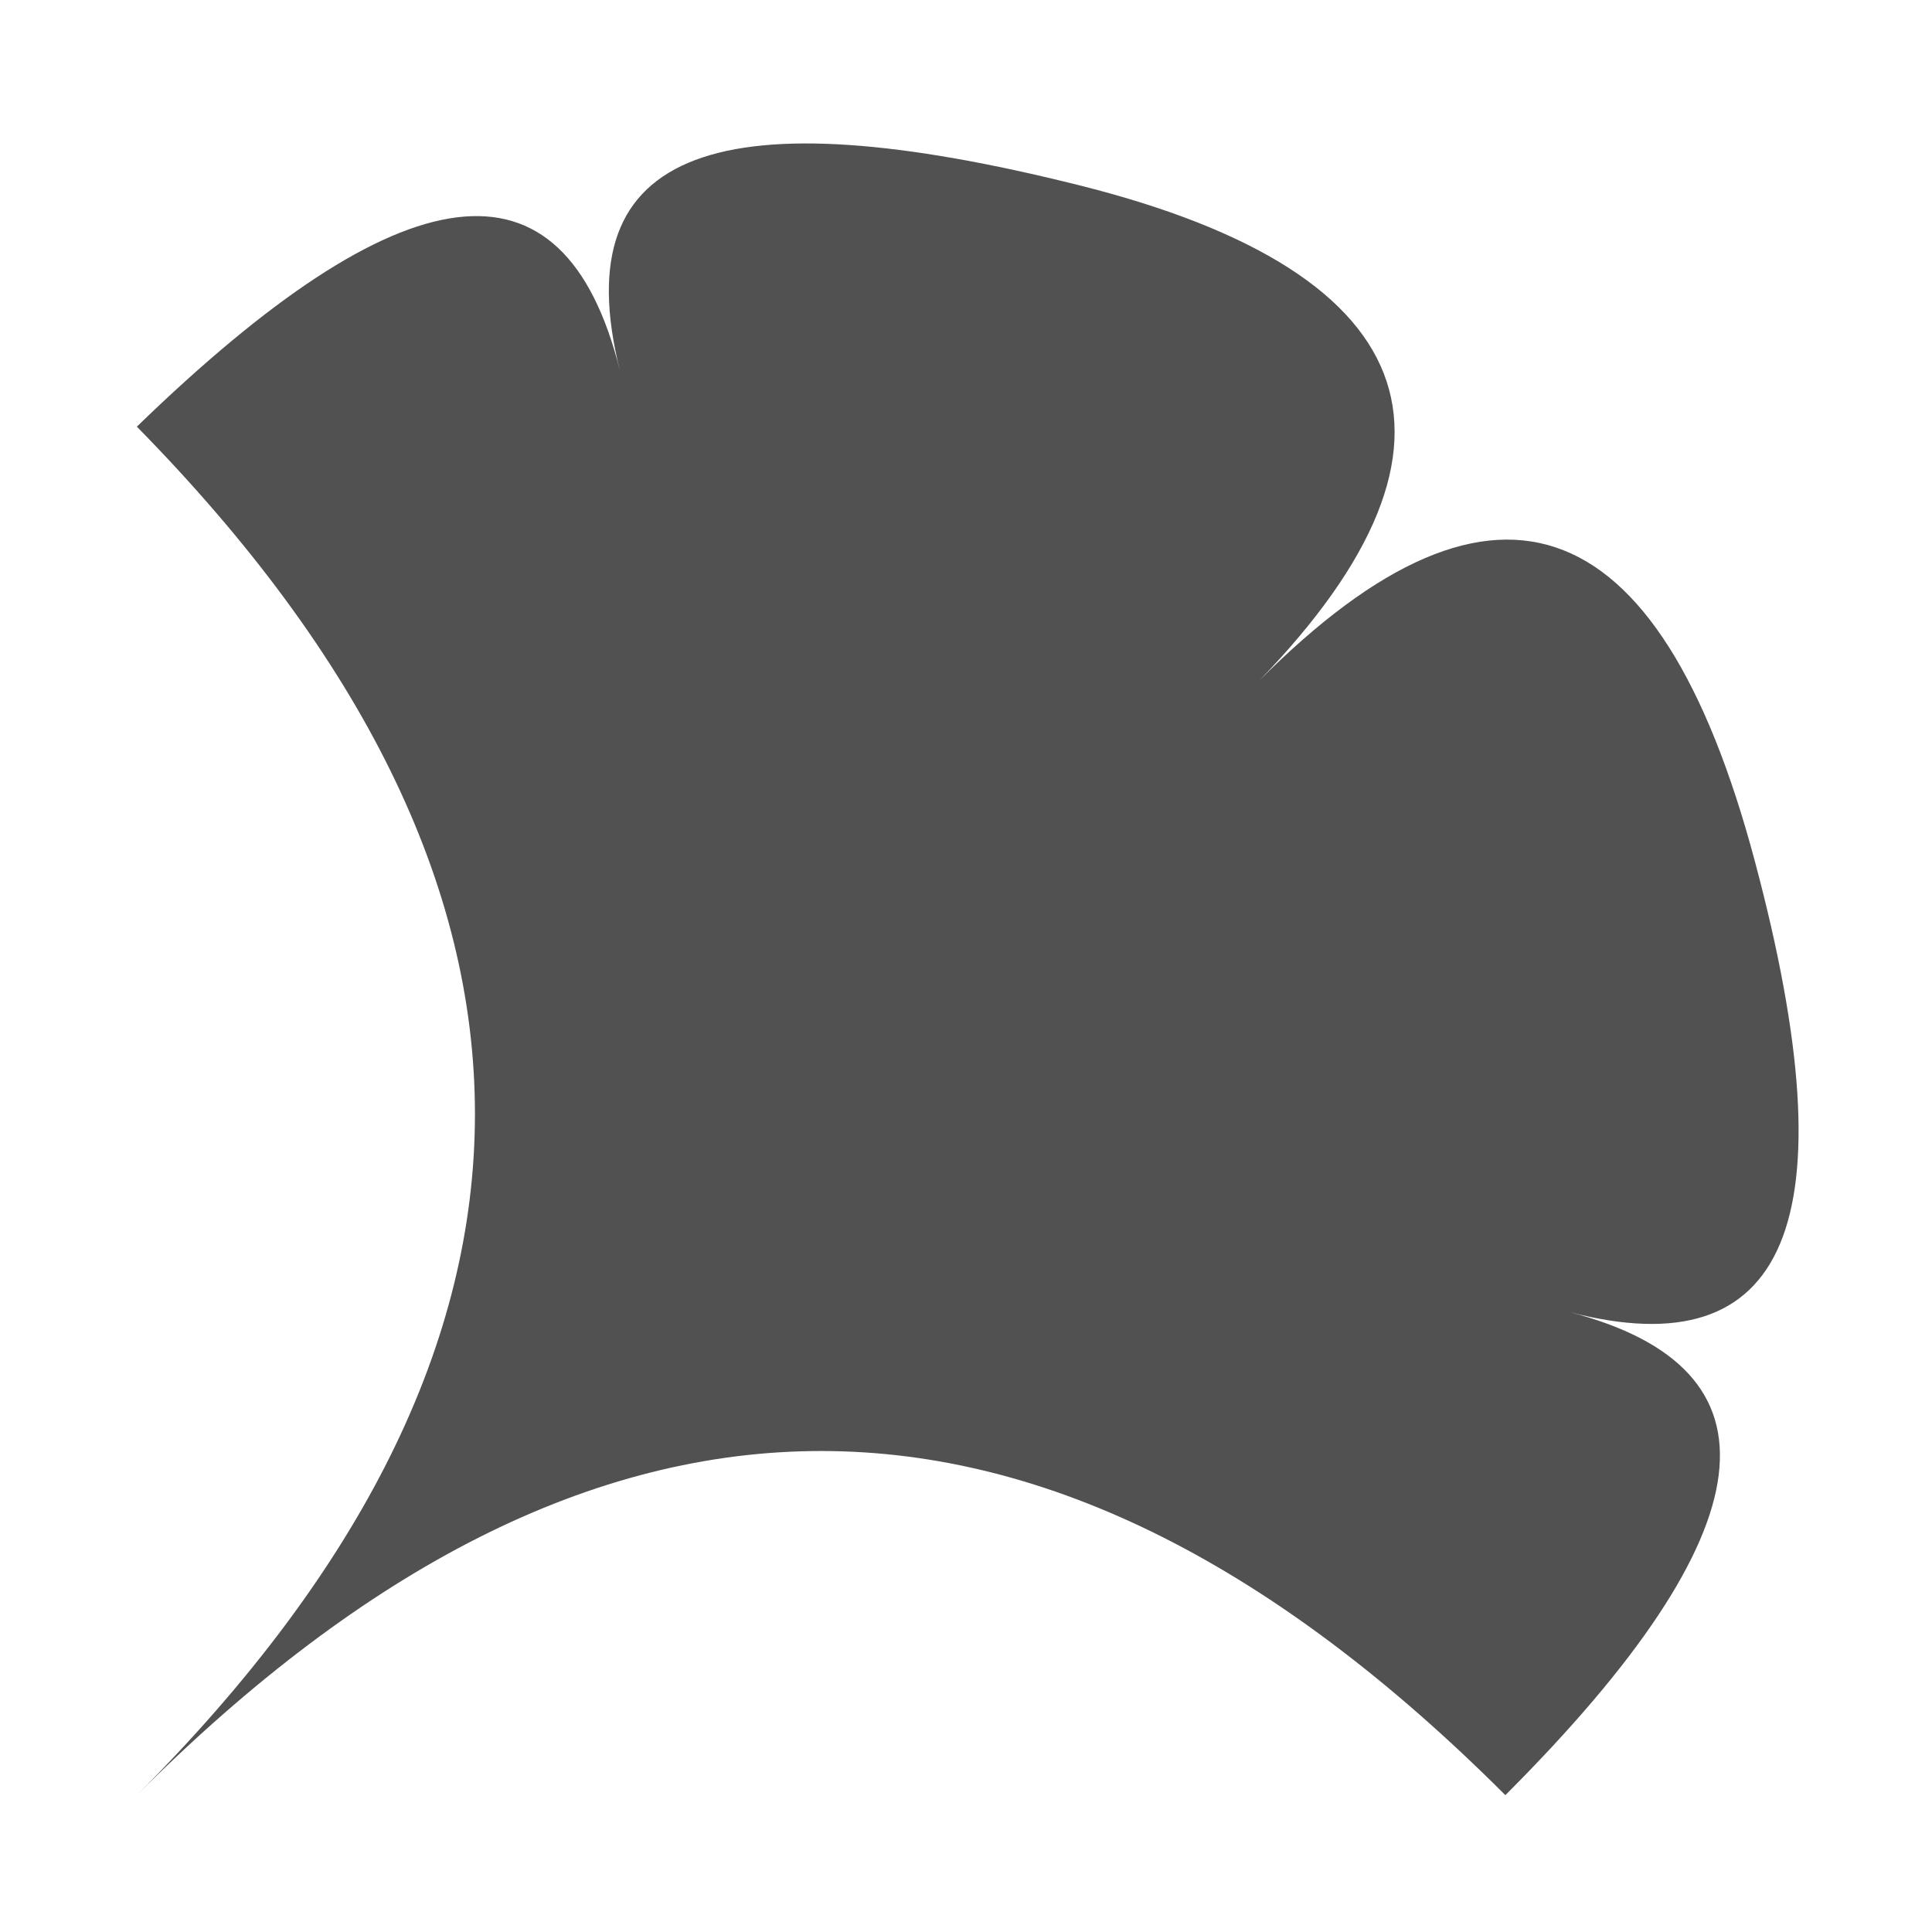
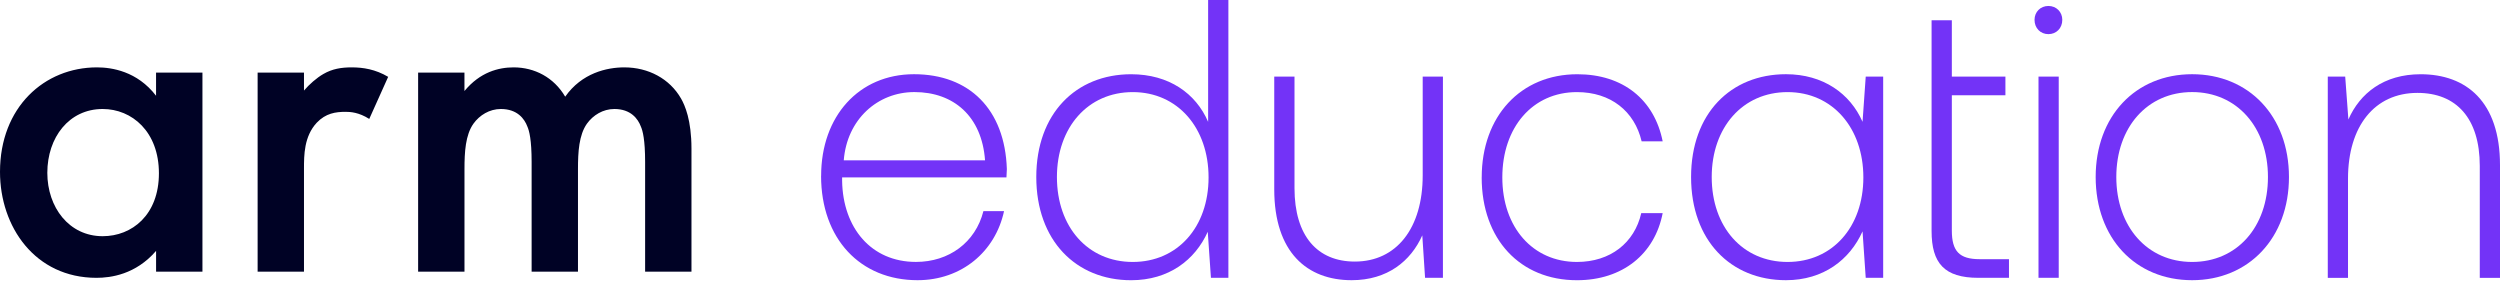
- <svg xmlns="http://www.w3.org/2000/svg" version="1.1" x="0px" y="0px" width="24px" height="24px" viewBox="0 0 24 24">
-   <style type="text/css">
- 	.st0{fill:#515151;}
- </style>
-   <path class="st0" d="M1.7,22.3c5.7-5.7,11.3-5.7,17,0c3.3-3.3,3.5-5.3,0.8-6c2.7,0.7,3.5-1.1,2.3-5.6s-3.3-5.2-6.3-2.1  c3-3,2.3-5.2-2.1-6.3S7,1.8,7.7,4.6C7,1.8,5,2.1,1.7,5.3C7.3,11,7.3,16.7,1.7,22.3" />
+ <svg xmlns="http://www.w3.org/2000/svg" id="Layer_2" viewBox="0 0 855.31 95.87">
+   <defs>
+     <style>.cls-1{fill:#000225;}.cls-2{fill:#7333f7;}</style>
+   </defs>
+   <g id="Layer_1-2">
+     <path class="cls-2" d="M280.93,60.15c0-20.37,12.9-34.76,31.77-34.76s31.1,11.95,31.77,32.45l-.14,2.85h-56.22v1.22c.27,16.02,9.91,27.7,25.26,27.7,11.27,0,20.37-6.65,23.08-17.38h7.06c-2.99,13.85-14.53,23.63-29.6,23.63-19.55,0-33-14.12-33-35.71ZM312.84,31.5c-12.63,0-23.08,9.37-24.17,23.36h48.34c-1.09-15.07-10.73-23.36-24.17-23.36Z" />
+     <path class="cls-2" d="M420.26,0v95.05h-5.97l-1.09-15.75c-4.34,9.64-13.31,16.57-26.21,16.57-18.87,0-32.45-13.58-32.45-35.3s13.58-35.17,32.45-35.17c12.9,0,22.13,6.52,26.34,16.29V0h6.93ZM361.6,60.56c0,17.11,10.59,29.06,25.94,29.06s25.94-11.95,25.94-28.92-10.59-29.19-25.94-29.19-25.94,12.08-25.94,29.06Z" />
+     <path class="cls-2" d="M435.96,26.21h6.92v38.16c0,16.43,7.88,25.12,20.64,25.12,14.26,0,23.22-11.41,23.22-29.47V26.21h6.92v68.84h-6.11l-.95-14.53c-3.94,8.83-11.95,15.34-24.17,15.34-15.21,0-26.48-9.5-26.48-31.09V26.21Z" />
+     <path class="cls-2" d="M506.93,60.7c0-20.91,13.31-35.3,32.72-35.3,15.62,0,26.34,8.69,29.19,22.95h-7.2c-2.44-10.32-10.59-16.84-22.13-16.84-15.21,0-25.53,12.08-25.53,29.19s10.46,28.92,25.53,28.92c11.41,0,19.69-6.52,22-16.7h7.33c-2.72,13.99-13.71,22.95-29.33,22.95-19.42,0-32.59-13.99-32.59-35.17Z" />
+     <path class="cls-2" d="M637.22,41.69l1.09-15.48h5.97v68.84h-5.97l-1.09-15.89c-4.34,9.64-13.31,16.7-26.21,16.7-18.87,0-32.45-13.58-32.45-35.3s13.58-35.17,32.45-35.17c12.76,0,22,6.65,26.21,16.29ZM585.62,60.56c0,17.11,10.59,29.06,25.94,29.06s25.94-11.95,25.94-28.92-10.59-29.19-25.94-29.19-25.94,12.08-25.94,29.06Z" />
+     <path class="cls-2" d="M660.84,6.93h6.93v19.28h18.33v6.38h-18.33v46.3c0,7.06,2.58,9.78,9.5,9.78h10.05v6.38h-10.46c-11.68,0-16.02-5.02-16.02-16.02V6.93Z" />
+     <path class="cls-2" d="M696.06,6.79c0-2.72,2.04-4.75,4.75-4.75s4.75,2.04,4.75,4.75c0,2.85-2.04,4.89-4.75,4.89s-4.75-2.04-4.75-4.89ZM704.34,26.21v68.84h-6.92V26.21h6.92Z" />
+     <path class="cls-2" d="M716.98,60.56c0-20.78,13.58-35.17,33-35.17s33.13,14.39,33.13,35.17-13.71,35.3-33.13,35.3-33-14.39-33-35.3ZM775.92,60.56c0-16.97-10.59-29.06-25.94-29.06s-25.94,12.08-25.94,29.06,10.59,29.06,25.94,29.06,25.94-11.95,25.94-29.06Z" />
+     <path class="cls-2" d="M802.35,26.21l1.09,14.67c3.94-8.96,12.08-15.48,24.71-15.48,15.62,0,27.16,9.37,27.16,31.1v38.56h-6.92v-38.29c0-16.29-8.01-24.99-21.32-24.99-14.67,0-23.76,11.41-23.76,29.33v33.95h-6.92V26.21h5.97Z" />
+     <g id="Layer_1-3">
+       <path class="cls-1" d="M53.4,24.83h15.86v68.12h-15.86v-7.12c-6.96,8.09-15.53,9.22-20.39,9.22C11.98,95.05,0,77.58,0,58.81,0,36.64,15.21,23.05,33.17,23.05c5.02,0,13.75,1.29,20.22,9.71v-7.93h.01ZM16.19,59.13c0,11.81,7.44,21.68,18.93,21.68,10.03,0,19.25-7.28,19.25-21.52s-9.22-22-19.25-22c-11.49,0-18.93,9.71-18.93,21.84ZM88.14,24.83h15.86v6.15c1.78-2.1,4.37-4.37,6.63-5.66,3.07-1.78,6.15-2.27,9.71-2.27,3.88,0,8.09.65,12.46,3.24l-6.47,14.4c-3.56-2.27-6.47-2.43-8.09-2.43-3.4,0-6.8.48-9.87,3.72-4.37,4.69-4.37,11.16-4.37,15.69v35.27h-15.86V24.82h0ZM143.04,24.83h15.86v6.31c5.34-6.47,11.65-8.09,16.83-8.09,7.12,0,13.75,3.4,17.64,10.03,5.66-8.09,14.24-10.03,20.22-10.03,8.25,0,15.53,3.88,19.42,10.68,1.29,2.27,3.56,7.28,3.56,17.15v42.07h-15.86v-37.54c0-7.6-.81-10.68-1.46-12.13-.97-2.59-3.4-5.99-9.06-5.99-3.88,0-7.28,2.1-9.38,5.02-2.75,3.88-3.07,9.71-3.07,15.53v35.11h-15.86v-37.54c0-7.6-.81-10.68-1.46-12.13-.97-2.59-3.4-5.99-9.06-5.99-3.88,0-7.28,2.1-9.38,5.02-2.75,3.88-3.07,9.71-3.07,15.53v35.11h-15.86V24.83h-.01Z" />
+     </g>
+   </g>
</svg>
